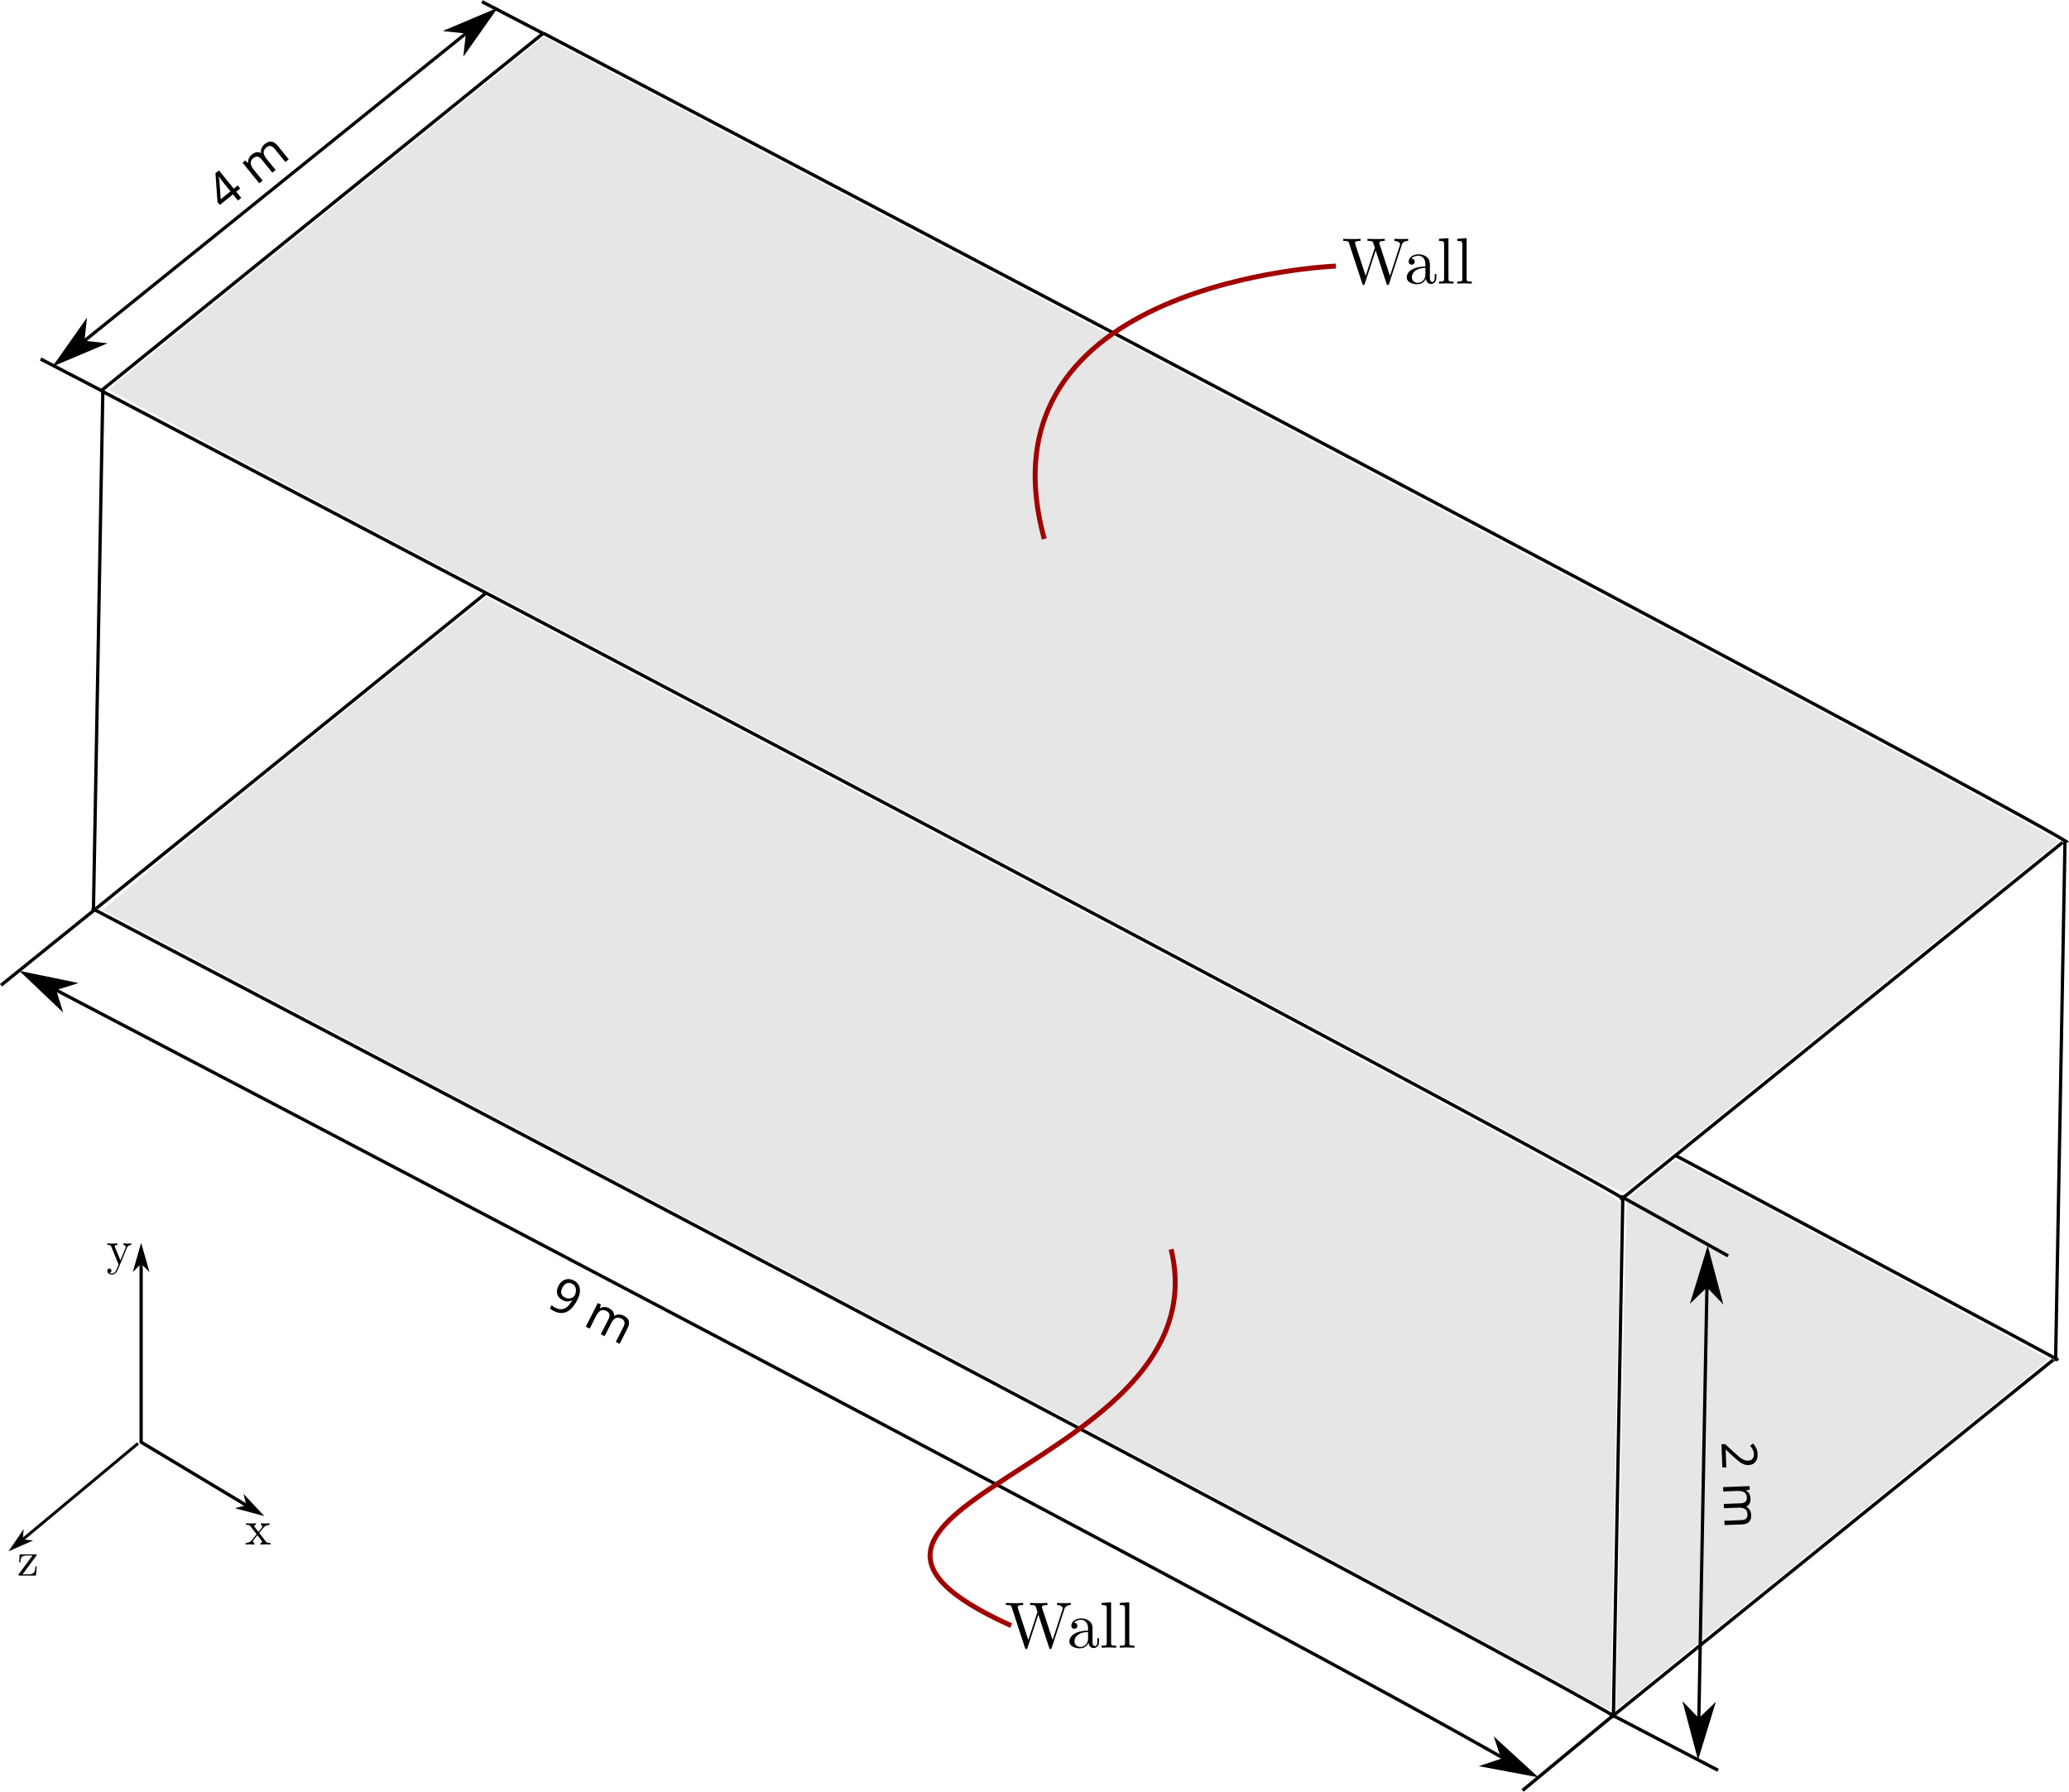
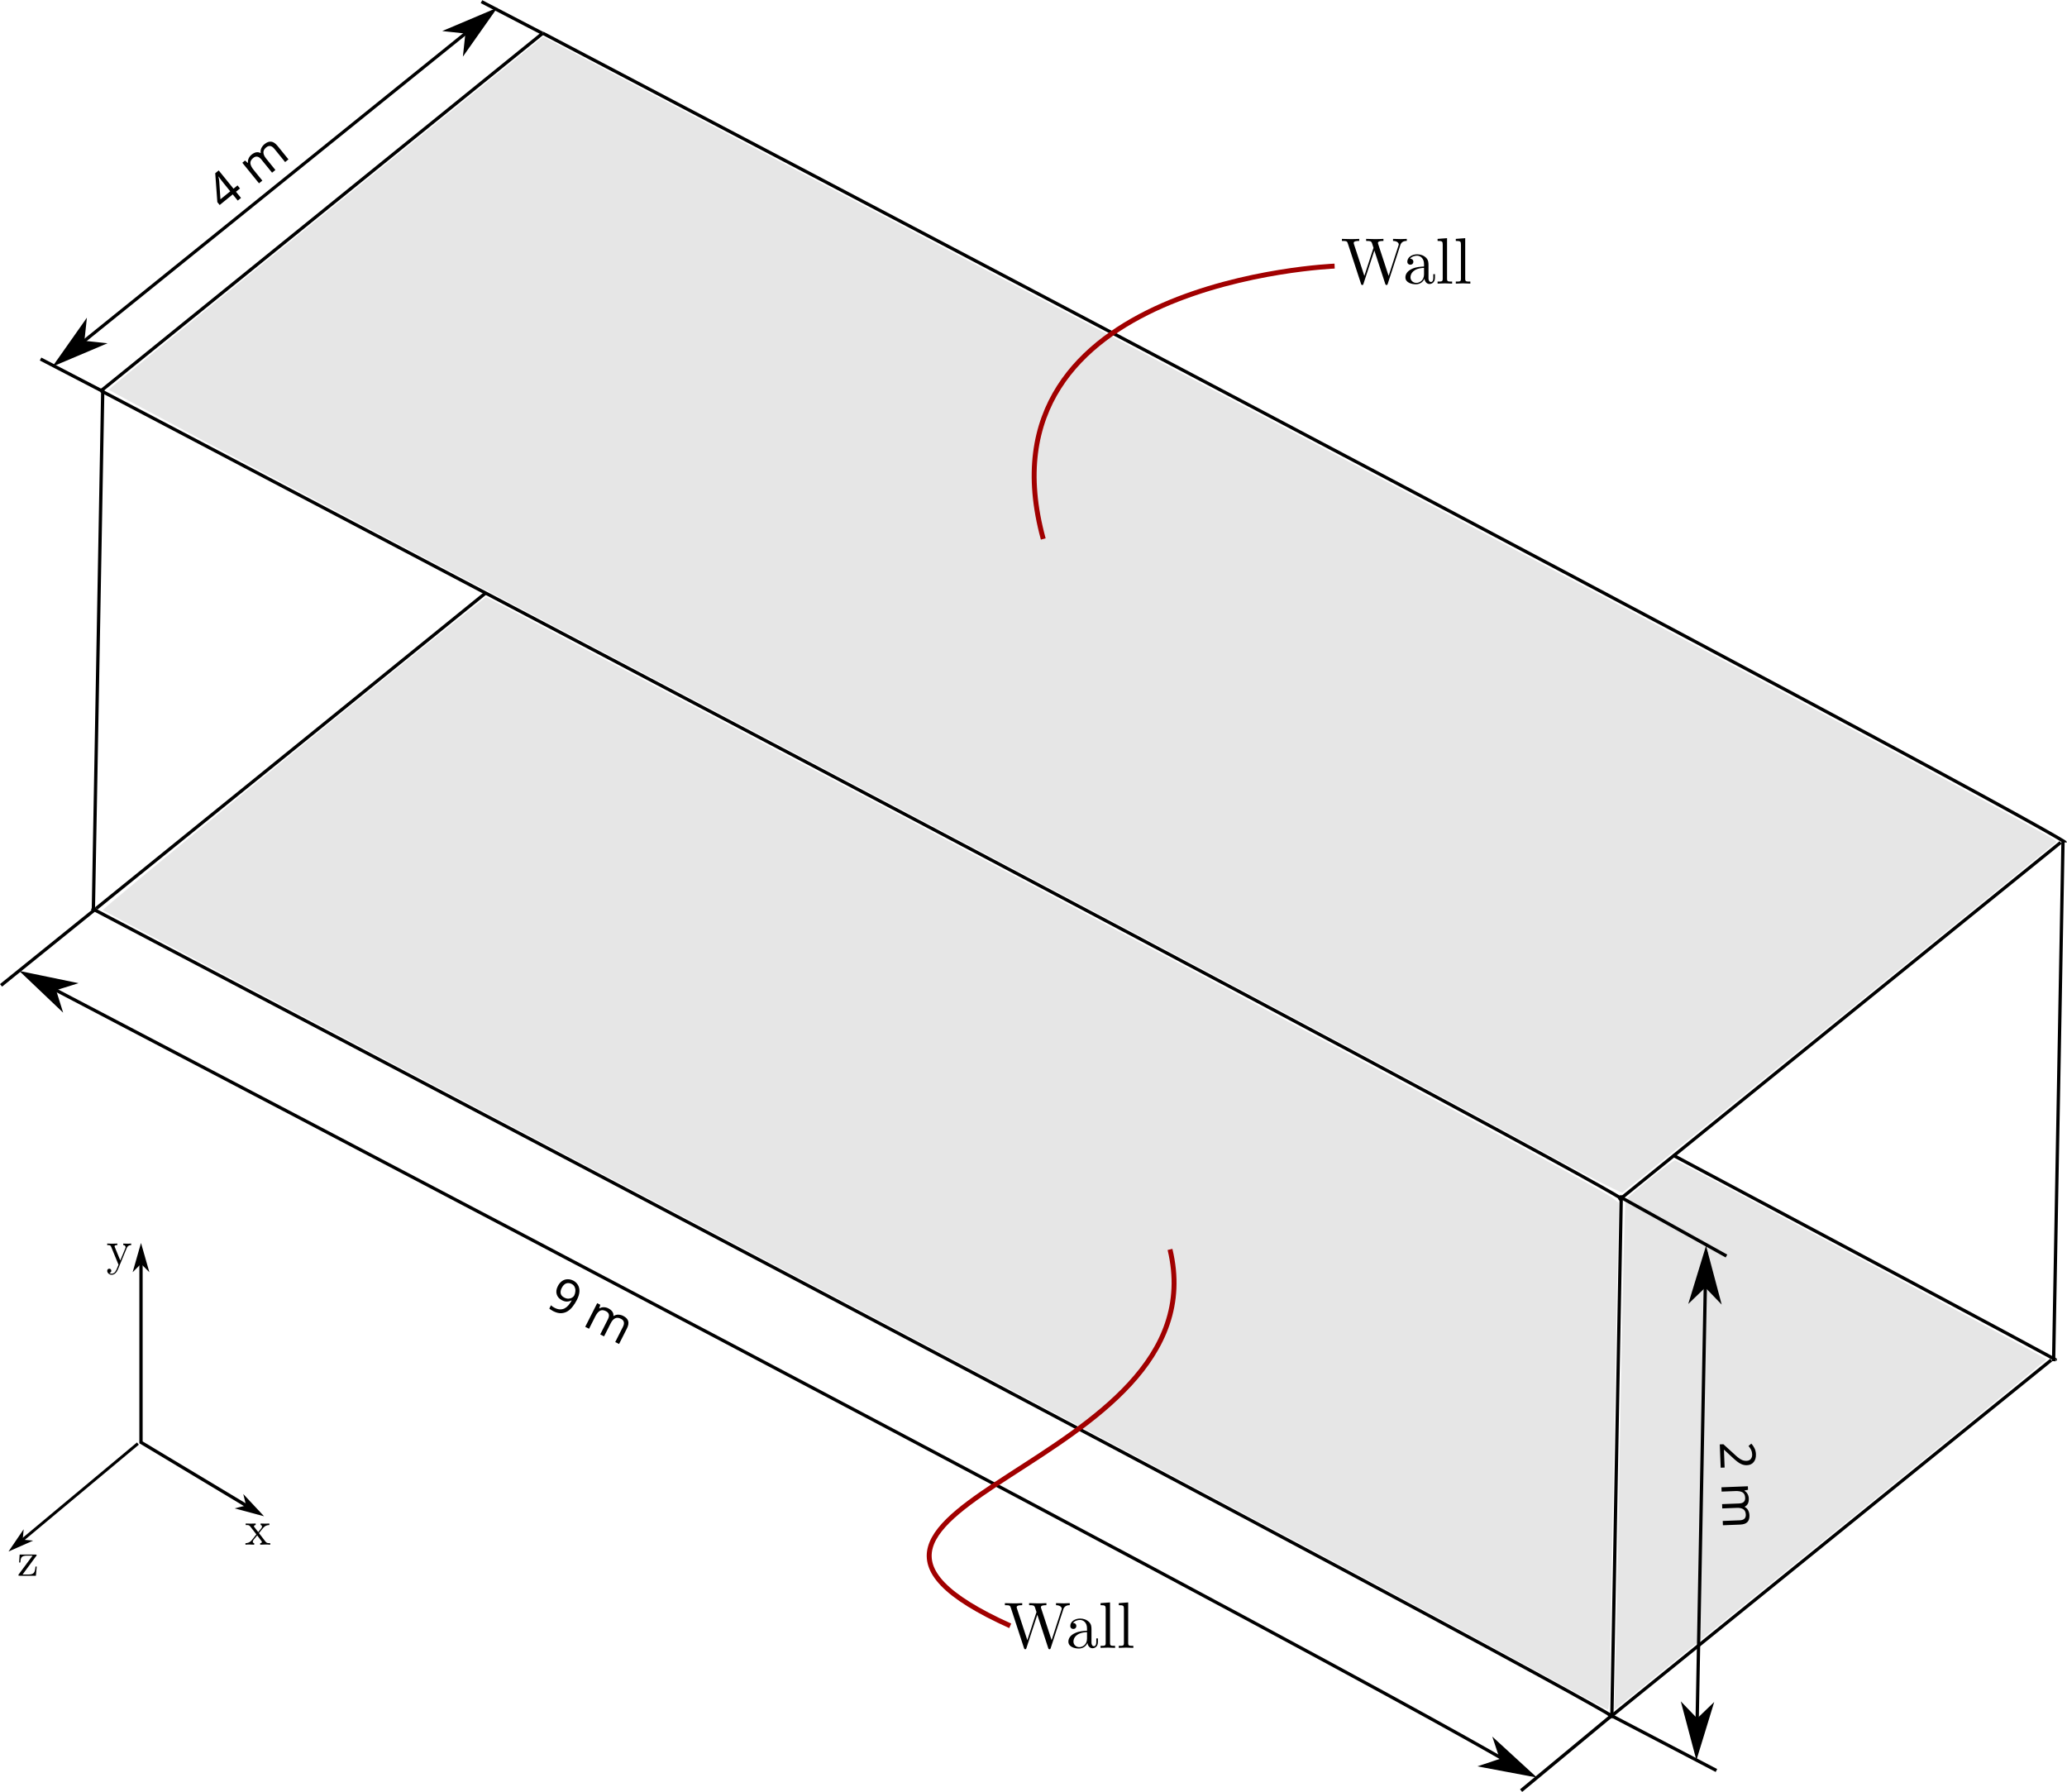
- <svg xmlns="http://www.w3.org/2000/svg" xmlns:ns1="http://www.iki.fi/pav/software/textext/" version="1.1" id="svg2" height="544.082" width="628.365">
+ <svg xmlns="http://www.w3.org/2000/svg" xmlns:ns1="http://www.iki.fi/pav/software/textext/" version="1.1" id="svg2" height="319.323" width="368.407">
  <defs id="defs4">
    <marker orient="auto" refY="0" refX="0" id="Arrow1Mend" style="overflow:visible">
      <path id="path4397" d="M 0,0 5,-5 -12.5,0 5,5 0,0 Z" style="fill-rule:evenodd;stroke:#000000;stroke-width:1pt" transform="matrix(-0.4,0,0,-0.4,-4,0)" />
    </marker>
    <marker style="overflow:visible" id="Arrow1Mstart" refX="0" refY="0" orient="auto">
      <path transform="matrix(0.4,0,0,0.4,4,0)" style="fill-rule:evenodd;stroke:#000000;stroke-width:1pt" d="M 0,0 5,-5 -12.5,0 5,5 0,0 Z" id="path4036" />
    </marker>
    <marker style="overflow:visible" id="Arrow1Lend" refX="0" refY="0" orient="auto">
      <path transform="matrix(-0.8,0,0,-0.8,-10,0)" style="fill-rule:evenodd;stroke:#000000;stroke-width:1pt" d="M 0,0 5,-5 -12.5,0 5,5 0,0 Z" id="path4033" />
    </marker>
    <marker style="overflow:visible" id="Arrow1Lstart" refX="0" refY="0" orient="auto">
      <path transform="matrix(0.8,0,0,0.8,10,0)" style="fill-rule:evenodd;stroke:#000000;stroke-width:1pt" d="M 0,0 5,-5 -12.5,0 5,5 0,0 Z" id="path4030" />
    </marker>
  </defs>
-   <g id="layer1" transform="translate(-103.5636,-185.1392)">
-     <path id="path2985" d="M 134.286,303.791 C 597.143,546.648 597.143,549.505 597.143,549.505" style="fill:none;stroke:#000000;stroke-width:1px;stroke-linecap:butt;stroke-linejoin:miter;stroke-opacity:1" />
-     <path id="path2985-2" d="M 131.429,460.934 C 594.286,703.791 594.286,706.648 594.286,706.648" style="fill:none;stroke:#000000;stroke-width:1px;stroke-linecap:butt;stroke-linejoin:miter;stroke-opacity:1" />
-     <path id="path2985-2-2" d="m 612.102,535.847 c 117.227,62.348 116.469,62.229 116.469,62.229" style="fill:none;stroke:#000000;stroke-width:1px;stroke-linecap:butt;stroke-linejoin:miter;stroke-opacity:1" />
-     <path id="path2985-2-2-3" d="M 268.571,195.219 C 731.429,438.076 731.429,440.934 731.429,440.934" style="fill:none;stroke:#000000;stroke-width:1px;stroke-linecap:butt;stroke-linejoin:miter;stroke-opacity:1" />
-     <path id="path3041" d="M 134.286,303.791 268.571,195.219" style="fill:none;stroke:#000000;stroke-width:1px;stroke-linecap:butt;stroke-linejoin:miter;stroke-opacity:1" />
-     <path id="path3041-7" d="M 132.857,460.934 200,406.648 251.239,365.161" style="fill:none;stroke:#000000;stroke-width:1px;stroke-linecap:butt;stroke-linejoin:miter;stroke-opacity:1" />
-     <path id="path3041-7-0" d="M 592.857,706.648 727.143,598.076" style="fill:none;stroke:#000000;stroke-width:1px;stroke-linecap:butt;stroke-linejoin:miter;stroke-opacity:1" />
-     <path id="path3041-7-0-6" d="M 595.714,549.505 730,440.934" style="fill:none;stroke:#000000;stroke-width:1px;stroke-linecap:butt;stroke-linejoin:miter;stroke-opacity:1" />
-     <path id="path3116" d="m 134.811,303.076 -2.857,157.857" style="fill:none;stroke:#000000;stroke-width:1px;stroke-linecap:butt;stroke-linejoin:miter;stroke-opacity:1" />
-     <path id="path3116-8-1" d="m 730.714,440.576 -2.857,157.857" style="fill:none;stroke:#000000;stroke-width:1px;stroke-linecap:butt;stroke-linejoin:miter;stroke-opacity:1" />
-     <path id="path3116-8-1-4" d="m 596.429,548.076 -2.857,157.857" style="fill:none;stroke:#000000;stroke-width:1px;stroke-linecap:butt;stroke-linejoin:miter;stroke-opacity:1" />
-     <path id="path3201" d="M 569.652,533.219 C 528.51,510.723 413.537,449.705 268.769,373.538 195.998,335.25 136.534,303.704 136.626,303.435 c 0.092,-0.269 29.842,-24.479 66.109,-53.799 l 65.941,-53.31 132.631,69.805 c 142.95,75.236 262.511,138.692 300.873,159.684 27.438,15.014 26.861,14.684 26.395,15.103 -1.427,1.282 -131.222,106.023 -131.78,106.342 -0.393,0.225 -12.607,-6.094 -27.143,-14.042 z" style="opacity:1;fill:#e6e6e6" />
-     <path id="path3203" d="M 566.437,690.224 C 528.492,669.386 409.699,606.321 264.652,530.01 193.545,492.6 135.122,461.765 134.825,461.488 c -0.403,-0.375 77.718,-64.188 113.104,-92.389 l 3.366,-2.682 72.75,38.292 c 136.698,71.951 265.581,140.842 269.803,144.215 l 1.788,1.429 -1.358,70 c -0.747,38.5 -1.37,73.134 -1.385,76.964 -0.015,3.83 -0.268,6.935 -0.563,6.898 -0.295,-0.036 -11.946,-6.332 -25.893,-13.991 l 0,0 z" style="fill:#e6e6e6" />
-     <path id="path3205" d="m 594.627,691.291 c 0.229,-7.195 0.92,-41.849 1.535,-77.01 0.616,-35.161 1.331,-64.307 1.59,-64.77 0.663,-1.186 14.55,-12.352 15.055,-12.106 5.496,2.675 112.907,60.18 112.887,60.436 -0.016,0.203 -23.519,19.333 -52.23,42.512 -28.71,23.179 -58.288,47.065 -65.727,53.082 l -13.526,10.939 0.416,-13.082 z" style="fill:#e6e6e6" />
-     <path id="path3220" d="m 134.464,303.791 -18.571,-9.643 0,0" style="fill:none;stroke:#000000;stroke-width:1px;stroke-linecap:butt;stroke-linejoin:miter;stroke-opacity:1" />
-     <path id="path3220-6" d="m 268.505,195.282 -18.571,-9.643 0,0" style="fill:none;stroke:#000000;stroke-width:1px;stroke-linecap:butt;stroke-linejoin:miter;stroke-opacity:1" />
-     <path id="path3041-3" d="M 120.99,295.251 253.272,188.683" style="fill:none;stroke:#000000;stroke-width:0.983px;stroke-linecap:butt;stroke-linejoin:miter;stroke-opacity:1;marker-start:url(#Arrow1Lstart);marker-end:url(#Arrow1Lend)" />
-     <path id="path4656" d="m 132.878,460.938 -29.002,23.383" style="fill:none;stroke:#000000;stroke-width:0.996;stroke-linecap:butt;stroke-linejoin:miter;stroke-miterlimit:4;stroke-dasharray:none;stroke-opacity:1" />
-     <path id="path4656-4" d="m 593.208,706.284 -27.236,22.542" style="fill:none;stroke:#000000;stroke-width:1.025;stroke-linecap:butt;stroke-linejoin:miter;stroke-miterlimit:4;stroke-dasharray:none;stroke-opacity:1" />
-     <path id="path2985-2-22" d="M 111.132,480.832 C 566.624,718.947 556.103,717.507 569.058,723.984" style="fill:none;stroke:#000000;stroke-width:0.996px;stroke-linecap:butt;stroke-linejoin:miter;stroke-opacity:1;marker-start:url(#Arrow1Lstart);marker-mid:none;marker-end:url(#Arrow1Lend)" />
-     <path id="path6176" d="m 596.004,548.514 c 32.4,17.993 32.4,17.993 32.4,17.993" style="fill:none;stroke:#000000;stroke-width:1px;stroke-linecap:butt;stroke-linejoin:miter;stroke-opacity:1" />
-     <path id="path6176-5" d="m 592.5,705.576 c 32.857,17.143 32.857,17.143 32.857,17.143" style="fill:none;stroke:#000000;stroke-width:1px;stroke-linecap:butt;stroke-linejoin:miter;stroke-opacity:1" />
-     <path id="path3116-8-1-4-5" d="m 622.17,565.324 -2.862,152.318" style="fill:none;stroke:#000000;stroke-width:1;stroke-linecap:butt;stroke-linejoin:miter;stroke-miterlimit:4;stroke-dasharray:none;stroke-opacity:1;marker-start:url(#Arrow1Lstart);marker-end:url(#Arrow1Lend)" />
-     <path id="path4206" d="m 420.714,348.791 c -21.429,-78.571 88.571,-82.857 88.571,-82.857" style="fill:none;stroke:#a10000;stroke-width:1.5;stroke-linecap:butt;stroke-linejoin:miter;stroke-miterlimit:4;stroke-dasharray:none;stroke-opacity:1" />
-     <path id="path4206-3" d="M 410.67,678.791 C 329.831,642.328 475.229,631.167 459.241,564.505" style="fill:none;stroke:#a10000;stroke-width:1.5;stroke-linecap:butt;stroke-linejoin:miter;stroke-miterlimit:4;stroke-dasharray:none;stroke-opacity:1" />
-     <g ns1:preamble="" ns1:text="Wall" word-spacing="normal" letter-spacing="normal" font-size-adjust="none" font-stretch="normal" font-weight="normal" font-variant="normal" font-style="normal" stroke-miterlimit="10.433" xml:space="preserve" transform="matrix(2,0,0,-2,64.28572,1585.714)" id="g4271" style="font-style:normal;font-variant:normal;font-weight:normal;font-stretch:normal;letter-spacing:normal;word-spacing:normal;text-anchor:start;fill:none;stroke:#000000;stroke-linecap:butt;stroke-linejoin:miter;stroke-miterlimit:10.433;stroke-dasharray:none;stroke-dashoffset:0;stroke-opacity:1">
+   <g id="layer1" transform="translate(-103.5632,-409.8982)">
+     <path id="path2985" d="m 121.576,479.535 c 271.371,142.533 271.371,144.21 271.371,144.21" style="fill:none;stroke:#000000;stroke-width:0.587px;stroke-linecap:butt;stroke-linejoin:miter;stroke-opacity:1" />
+     <path id="path2985-2" d="M 119.901,571.762 C 391.271,714.296 391.271,715.973 391.271,715.973" style="fill:none;stroke:#000000;stroke-width:0.587px;stroke-linecap:butt;stroke-linejoin:miter;stroke-opacity:1" />
+     <path id="path2985-2-2" d="m 401.717,615.729 c 68.73,36.592 68.285,36.522 68.285,36.522" style="fill:none;stroke:#000000;stroke-width:0.587px;stroke-linecap:butt;stroke-linejoin:miter;stroke-opacity:1" />
+     <path id="path2985-2-2-3" d="M 200.307,415.814 C 471.677,558.348 471.677,560.024 471.677,560.024" style="fill:none;stroke:#000000;stroke-width:0.587px;stroke-linecap:butt;stroke-linejoin:miter;stroke-opacity:1" />
+     <path id="path3041" d="m 121.576,479.535 78.731,-63.721" style="fill:none;stroke:#000000;stroke-width:0.587px;stroke-linecap:butt;stroke-linejoin:miter;stroke-opacity:1" />
+     <path id="path3041-7" d="m 120.738,571.762 39.365,-31.86 30.041,-24.349" style="fill:none;stroke:#000000;stroke-width:0.587px;stroke-linecap:butt;stroke-linejoin:miter;stroke-opacity:1" />
+     <path id="path3041-7-0" d="m 390.434,715.973 78.731,-63.721" style="fill:none;stroke:#000000;stroke-width:0.587px;stroke-linecap:butt;stroke-linejoin:miter;stroke-opacity:1" />
+     <path id="path3041-7-0-6" d="m 392.109,623.745 78.731,-63.721" style="fill:none;stroke:#000000;stroke-width:0.587px;stroke-linecap:butt;stroke-linejoin:miter;stroke-opacity:1" />
+     <path id="path3116" d="m 121.883,479.116 -1.675,92.647" style="fill:none;stroke:#000000;stroke-width:0.587px;stroke-linecap:butt;stroke-linejoin:miter;stroke-opacity:1" />
+     <path id="path3116-8-1" d="m 471.258,559.815 -1.675,92.647" style="fill:none;stroke:#000000;stroke-width:0.587px;stroke-linecap:butt;stroke-linejoin:miter;stroke-opacity:1" />
+     <path id="path3116-8-1-4" d="m 392.527,622.907 -1.675,92.647" style="fill:none;stroke:#000000;stroke-width:0.587px;stroke-linecap:butt;stroke-linejoin:miter;stroke-opacity:1" />
+     <path id="path3201" d="m 376.828,614.187 c -24.121,-13.203 -91.529,-49.014 -176.406,-93.717 -42.665,-22.471 -77.529,-40.986 -77.475,-41.144 0.054,-0.158 17.496,-14.367 38.759,-31.575 l 38.661,-31.288 77.761,40.969 c 83.811,44.156 153.909,81.398 176.4,93.719 16.087,8.812 15.749,8.618 15.475,8.864 -0.837,0.753 -76.935,62.225 -77.262,62.412 -0.23,0.132 -7.391,-3.576 -15.914,-8.241 z" style="opacity:1;fill:#e6e6e6" />
+     <path id="path3203" d="m 374.944,706.334 c -22.247,-12.23 -91.895,-49.243 -176.935,-94.03 -41.69,-21.956 -75.942,-40.053 -76.117,-40.216 -0.236,-0.22 45.566,-37.672 66.312,-54.224 l 1.973,-1.574 42.653,22.474 c 80.145,42.228 155.709,82.66 158.184,84.64 l 1.048,0.838 -0.796,41.083 c -0.438,22.596 -0.803,42.922 -0.812,45.171 -0.009,2.248 -0.157,4.07 -0.33,4.049 -0.173,-0.021 -7.004,-3.716 -15.181,-8.211 l 0,0 z" style="fill:#e6e6e6" />
+     <path id="path3205" d="m 391.471,706.96 c 0.134,-4.223 0.539,-24.562 0.9,-45.197 0.361,-20.636 0.78,-37.742 0.932,-38.014 0.389,-0.696 8.53,-7.25 8.827,-7.105 3.222,1.57 66.197,35.32 66.185,35.47 -0.009,0.119 -13.789,11.347 -30.622,24.95 -16.833,13.604 -34.174,27.623 -38.535,31.154 l -7.93,6.42 0.244,-7.678 z" style="fill:#e6e6e6" />
+     <path id="path3220" d="m 121.68,479.535 -10.888,-5.659 0,0" style="fill:none;stroke:#000000;stroke-width:0.587px;stroke-linecap:butt;stroke-linejoin:miter;stroke-opacity:1" />
+     <path id="path3220-6" d="m 200.268,415.851 -10.888,-5.659 0,0" style="fill:none;stroke:#000000;stroke-width:0.587px;stroke-linecap:butt;stroke-linejoin:miter;stroke-opacity:1" />
+     <path id="path3041-3" d="m 113.78,474.523 77.556,-62.545" style="fill:none;stroke:#000000;stroke-width:0.577px;stroke-linecap:butt;stroke-linejoin:miter;stroke-opacity:1;marker-start:url(#Arrow1Lstart);marker-end:url(#Arrow1Lend)" />
+     <path id="path4656" d="m 120.751,571.765 -17.004,13.724" style="fill:none;stroke:#000000;stroke-width:0.584;stroke-linecap:butt;stroke-linejoin:miter;stroke-miterlimit:4;stroke-dasharray:none;stroke-opacity:1" />
+     <path id="path4656-4" d="m 390.639,715.759 -15.968,13.23" style="fill:none;stroke:#000000;stroke-width:0.601;stroke-linecap:butt;stroke-linejoin:miter;stroke-miterlimit:4;stroke-dasharray:none;stroke-opacity:1" />
+     <path id="path2985-2-22" d="M 108.001,583.441 C 375.053,723.191 368.885,722.346 376.48,726.147" style="fill:none;stroke:#000000;stroke-width:0.584px;stroke-linecap:butt;stroke-linejoin:miter;stroke-opacity:1;marker-start:url(#Arrow1Lstart);marker-mid:none;marker-end:url(#Arrow1Lend)" />
+     <path id="path6176" d="m 392.279,623.163 c 18.996,10.56 18.996,10.56 18.996,10.56" style="fill:none;stroke:#000000;stroke-width:0.587px;stroke-linecap:butt;stroke-linejoin:miter;stroke-opacity:1" />
+     <path id="path6176-5" d="m 390.224,715.344 c 19.264,10.061 19.264,10.061 19.264,10.061" style="fill:none;stroke:#000000;stroke-width:0.587px;stroke-linecap:butt;stroke-linejoin:miter;stroke-opacity:1" />
+     <path id="path3116-8-1-4-5" d="m 407.619,633.029 -1.678,89.396" style="fill:none;stroke:#000000;stroke-width:0.587;stroke-linecap:butt;stroke-linejoin:miter;stroke-miterlimit:4;stroke-dasharray:none;stroke-opacity:1;marker-start:url(#Arrow1Lstart);marker-end:url(#Arrow1Lend)" />
+     <path id="path4206" d="M 289.507,505.946 C 276.944,459.832 341.436,457.317 341.436,457.317" style="fill:none;stroke:#a10000;stroke-width:0.88;stroke-linecap:butt;stroke-linejoin:miter;stroke-miterlimit:4;stroke-dasharray:none;stroke-opacity:1" />
+     <path id="path4206-3" d="m 283.618,699.623 c -47.396,-21.4 37.851,-27.951 28.477,-67.075" style="fill:none;stroke:#a10000;stroke-width:0.88;stroke-linecap:butt;stroke-linejoin:miter;stroke-miterlimit:4;stroke-dasharray:none;stroke-opacity:1" />
+     <g ns1:preamble="" ns1:text="Wall" word-spacing="normal" letter-spacing="normal" font-size-adjust="none" font-stretch="normal" font-weight="normal" font-variant="normal" font-style="normal" stroke-miterlimit="10.433" xml:space="preserve" transform="matrix(1.172589,0,0,-1.173805,80.53503,1231.899)" id="g4271" style="font-style:normal;font-variant:normal;font-weight:normal;font-stretch:normal;letter-spacing:normal;word-spacing:normal;text-anchor:start;fill:none;stroke:#000000;stroke-linecap:butt;stroke-linejoin:miter;stroke-miterlimit:10.433;stroke-dasharray:none;stroke-dashoffset:0;stroke-opacity:1">
      <path id="path4273" d="m 232.48,663.05 0.01,0.05 0.02,0.05 0.02,0.04 0.02,0.05 0.03,0.04 0.02,0.04 0.03,0.03 0.02,0.04 0.03,0.03 0.03,0.03 0.03,0.03 0.03,0.03 0.03,0.02 0.03,0.02 0.03,0.02 0.04,0.02 0.03,0.02 0.03,0.01 0.04,0.02 0.03,0.01 0.04,0.01 0.03,0.01 0.04,0.01 0.04,0.01 0.03,0 0.04,0.01 0.04,0 0.03,0.01 0.08,0 0.07,0 0,0.31 c -0.3,-0.02 -0.61,-0.03 -0.9,-0.03 -0.29,0 -0.93,0.02 -1.19,0.03 l 0,-0.31 c 0.67,-0.01 0.87,-0.34 0.87,-0.53 0,-0.05 -0.03,-0.13 -0.05,-0.19 l -1.49,-4.59 -1.6,4.87 c -0.01,0.03 -0.03,0.09 -0.03,0.14 0,0.3 0.58,0.3 0.84,0.3 l 0,0.31 c -0.36,-0.03 -1.04,-0.03 -1.41,-0.03 -0.38,0 -0.81,0.02 -1.22,0.03 l 0,-0.31 c 0.57,0 0.78,0 0.9,-0.36 l 0.22,-0.69 -1.39,-4.26 -1.6,4.88 c -0.01,0.04 -0.02,0.1 -0.02,0.13 0,0.3 0.58,0.3 0.84,0.3 l 0,0.31 c -0.36,-0.03 -1.04,-0.03 -1.42,-0.03 -0.37,0 -0.8,0.02 -1.21,0.03 l 0,-0.31 c 0.75,0 0.79,-0.05 0.91,-0.42 l 1.99,-6.08 c 0.03,-0.09 0.06,-0.19 0.19,-0.19 0.14,0 0.15,0.07 0.19,0.2 l 1.65,5.04 1.65,-5.05 c 0.03,-0.09 0.06,-0.19 0.19,-0.19 0.14,0 0.16,0.07 0.2,0.2 z" style="fill:#000000;stroke-width:0" />
      <path id="path4275" d="m 236.16,657.99 0,-0.04 0.01,-0.03 0.01,-0.04 0,-0.04 0.01,-0.04 0.01,-0.03 0.02,-0.04 0.01,-0.03 0.02,-0.04 0.01,-0.03 0.02,-0.04 0.02,-0.03 0.02,-0.03 0.02,-0.04 0.02,-0.03 0.03,-0.03 0.02,-0.02 0.03,-0.03 0.02,-0.03 0.03,-0.02 0.03,-0.02 0.03,-0.03 0.04,-0.02 0.03,-0.01 0.04,-0.02 0.03,-0.01 0.04,-0.02 0.04,-0.01 0.04,0 0.04,-0.01 0.04,0 0.04,-0.01 c 0.21,0 0.82,0.14 0.82,0.95 l 0,0.55 -0.25,0 0,-0.55 c 0,-0.58 -0.25,-0.64 -0.36,-0.64 -0.33,0 -0.37,0.45 -0.37,0.5 l 0,1.99 c 0,0.41 0,0.8 -0.35,1.17 -0.39,0.39 -0.89,0.54 -1.37,0.54 -0.81,0 -1.5,-0.46 -1.5,-1.12 0,-0.29 0.2,-0.46 0.46,-0.46 0.28,0 0.46,0.19 0.46,0.45 0,0.12 -0.05,0.45 -0.51,0.46 0.27,0.35 0.75,0.46 1.07,0.46 0.49,0 1.06,-0.39 1.06,-1.27 l 0,-0.37 0,-0.21 0,-0.99 c 0,-0.95 -0.72,-1.29 -1.17,-1.29 -0.48,0 -0.89,0.35 -0.89,0.85 0,0.54 0.42,1.37 2.06,1.43 l 0,0 0,0.21 c -0.51,-0.03 -1.21,-0.06 -1.83,-0.36 -0.75,-0.34 -1,-0.85 -1,-1.29 0,-0.81 0.97,-1.05 1.59,-1.05 0.66,0 1.12,0.39 1.31,0.86 z" style="fill:#000000;stroke-width:0" />
      <path id="path4277" d="m 239.59,664.13 -1.44,-0.11 0,-0.31 c 0.7,0 0.78,-0.07 0.78,-0.55 l 0,-5.17 c 0,-0.45 -0.11,-0.45 -0.78,-0.45 l 0,-0.31 c 0.33,0.01 0.86,0.04 1.11,0.04 0.25,0 0.73,-0.03 1.1,-0.04 l 0,0.31 c -0.66,0 -0.77,0 -0.77,0.45 z" style="fill:#000000;stroke-width:0" />
      <path id="path4279" d="m 242.35,664.13 -1.43,-0.11 0,-0.31 c 0.7,0 0.78,-0.07 0.78,-0.55 l 0,-5.17 c 0,-0.45 -0.11,-0.45 -0.78,-0.45 l 0,-0.31 c 0.33,0.01 0.86,0.04 1.11,0.04 0.24,0 0.73,-0.03 1.1,-0.04 l 0,0.31 c -0.67,0 -0.78,0 -0.78,0.45 z" style="fill:#000000;stroke-width:0" />
    </g>
-     <g ns1:preamble="" ns1:text="Wall" word-spacing="normal" letter-spacing="normal" font-size-adjust="none" font-stretch="normal" font-weight="normal" font-variant="normal" font-style="normal" stroke-miterlimit="10.433" xml:space="preserve" transform="matrix(2,0,0,-2,-38.16857,1999.941)" id="g4271-3" style="font-style:normal;font-variant:normal;font-weight:normal;font-stretch:normal;letter-spacing:normal;word-spacing:normal;text-anchor:start;fill:none;stroke:#000000;stroke-linecap:butt;stroke-linejoin:miter;stroke-miterlimit:10.433;stroke-dasharray:none;stroke-dashoffset:0;stroke-opacity:1">
+     <g ns1:preamble="" ns1:text="Wall" word-spacing="normal" letter-spacing="normal" font-size-adjust="none" font-stretch="normal" font-weight="normal" font-variant="normal" font-style="normal" stroke-miterlimit="10.433" xml:space="preserve" transform="matrix(1.172589,0,0,-1.173805,20.46664,1475.009)" id="g4271-3" style="font-style:normal;font-variant:normal;font-weight:normal;font-stretch:normal;letter-spacing:normal;word-spacing:normal;text-anchor:start;fill:none;stroke:#000000;stroke-linecap:butt;stroke-linejoin:miter;stroke-miterlimit:10.433;stroke-dasharray:none;stroke-dashoffset:0;stroke-opacity:1">
      <path id="path4273-0" d="m 232.48,663.05 0.01,0.05 0.02,0.05 0.02,0.04 0.02,0.05 0.03,0.04 0.02,0.04 0.03,0.03 0.02,0.04 0.03,0.03 0.03,0.03 0.03,0.03 0.03,0.03 0.03,0.02 0.03,0.02 0.03,0.02 0.04,0.02 0.03,0.02 0.03,0.01 0.04,0.02 0.03,0.01 0.04,0.01 0.03,0.01 0.04,0.01 0.04,0.01 0.03,0 0.04,0.01 0.04,0 0.03,0.01 0.08,0 0.07,0 0,0.31 c -0.3,-0.02 -0.61,-0.03 -0.9,-0.03 -0.29,0 -0.93,0.02 -1.19,0.03 l 0,-0.31 c 0.67,-0.01 0.87,-0.34 0.87,-0.53 0,-0.05 -0.03,-0.13 -0.05,-0.19 l -1.49,-4.59 -1.6,4.87 c -0.01,0.03 -0.03,0.09 -0.03,0.14 0,0.3 0.58,0.3 0.84,0.3 l 0,0.31 c -0.36,-0.03 -1.04,-0.03 -1.41,-0.03 -0.38,0 -0.81,0.02 -1.22,0.03 l 0,-0.31 c 0.57,0 0.78,0 0.9,-0.36 l 0.22,-0.69 -1.39,-4.26 -1.6,4.88 c -0.01,0.04 -0.02,0.1 -0.02,0.13 0,0.3 0.58,0.3 0.84,0.3 l 0,0.31 c -0.36,-0.03 -1.04,-0.03 -1.42,-0.03 -0.37,0 -0.8,0.02 -1.21,0.03 l 0,-0.31 c 0.75,0 0.79,-0.05 0.91,-0.42 l 1.99,-6.08 c 0.03,-0.09 0.06,-0.19 0.19,-0.19 0.14,0 0.15,0.07 0.19,0.2 l 1.65,5.04 1.65,-5.05 c 0.03,-0.09 0.06,-0.19 0.19,-0.19 0.14,0 0.16,0.07 0.2,0.2 z" style="fill:#000000;stroke-width:0" />
      <path id="path4275-8" d="m 236.16,657.99 0,-0.04 0.01,-0.03 0.01,-0.04 0,-0.04 0.01,-0.04 0.01,-0.03 0.02,-0.04 0.01,-0.03 0.02,-0.04 0.01,-0.03 0.02,-0.04 0.02,-0.03 0.02,-0.03 0.02,-0.04 0.02,-0.03 0.03,-0.03 0.02,-0.02 0.03,-0.03 0.02,-0.03 0.03,-0.02 0.03,-0.02 0.03,-0.03 0.04,-0.02 0.03,-0.01 0.04,-0.02 0.03,-0.01 0.04,-0.02 0.04,-0.01 0.04,0 0.04,-0.01 0.04,0 0.04,-0.01 c 0.21,0 0.82,0.14 0.82,0.95 l 0,0.55 -0.25,0 0,-0.55 c 0,-0.58 -0.25,-0.64 -0.36,-0.64 -0.33,0 -0.37,0.45 -0.37,0.5 l 0,1.99 c 0,0.41 0,0.8 -0.35,1.17 -0.39,0.39 -0.89,0.54 -1.37,0.54 -0.81,0 -1.5,-0.46 -1.5,-1.12 0,-0.29 0.2,-0.46 0.46,-0.46 0.28,0 0.46,0.19 0.46,0.45 0,0.12 -0.05,0.45 -0.51,0.46 0.27,0.35 0.75,0.46 1.07,0.46 0.49,0 1.06,-0.39 1.06,-1.27 l 0,-0.37 0,-0.21 0,-0.99 c 0,-0.95 -0.72,-1.29 -1.17,-1.29 -0.48,0 -0.89,0.35 -0.89,0.85 0,0.54 0.42,1.37 2.06,1.43 l 0,0 0,0.21 c -0.51,-0.03 -1.21,-0.06 -1.83,-0.36 -0.75,-0.34 -1,-0.85 -1,-1.29 0,-0.81 0.97,-1.05 1.59,-1.05 0.66,0 1.12,0.39 1.31,0.86 z" style="fill:#000000;stroke-width:0" />
      <path id="path4277-6" d="m 239.59,664.13 -1.44,-0.11 0,-0.31 c 0.7,0 0.78,-0.07 0.78,-0.55 l 0,-5.17 c 0,-0.45 -0.11,-0.45 -0.78,-0.45 l 0,-0.31 c 0.33,0.01 0.86,0.04 1.11,0.04 0.25,0 0.73,-0.03 1.1,-0.04 l 0,0.31 c -0.66,0 -0.77,0 -0.77,0.45 z" style="fill:#000000;stroke-width:0" />
      <path id="path4279-4" d="m 242.35,664.13 -1.43,-0.11 0,-0.31 c 0.7,0 0.78,-0.07 0.78,-0.55 l 0,-5.17 c 0,-0.45 -0.11,-0.45 -0.78,-0.45 l 0,-0.31 c 0.33,0.01 0.86,0.04 1.11,0.04 0.24,0 0.73,-0.03 1.1,-0.04 l 0,0.31 c -0.67,0 -0.78,0 -0.78,0.45 z" style="fill:#000000;stroke-width:0" />
    </g>
-     <path style="fill:none;stroke:#000000;stroke-width:1px;stroke-linecap:butt;stroke-linejoin:miter;stroke-opacity:1;marker-start:url(#Arrow1Mstart);marker-end:url(#Arrow1Mend)" d="m 146.429,564.505 0,58.571 35.714,21.429" id="path4380" />
-     <path style="fill:none;stroke:#000000;stroke-width:0.887px;stroke-linecap:butt;stroke-linejoin:miter;stroke-opacity:1;marker-end:url(#Arrow1Mend)" d="m 145.485,623.448 -37.996,31.663" id="path4382" />
-     <g ns1:preamble="" ns1:text="x y z" word-spacing="normal" letter-spacing="normal" font-size-adjust="none" font-stretch="normal" font-weight="normal" font-variant="normal" font-style="normal" stroke-miterlimit="10.433" xml:space="preserve" transform="matrix(1.5,0,0,-1.5,-292.1429,1295.714)" id="g5579" style="font-style:normal;font-variant:normal;font-weight:normal;font-stretch:normal;letter-spacing:normal;word-spacing:normal;text-anchor:start;fill:none;stroke:#000000;stroke-linecap:butt;stroke-linejoin:miter;stroke-miterlimit:10.433;stroke-dasharray:none;stroke-dashoffset:0;stroke-opacity:1">
+     <path style="fill:none;stroke:#000000;stroke-width:0.587px;stroke-linecap:butt;stroke-linejoin:miter;stroke-opacity:1;marker-start:url(#Arrow1Mstart);marker-end:url(#Arrow1Mend)" d="m 128.695,632.549 0,34.376 20.939,12.576" id="path4380" />
+     <path style="fill:none;stroke:#000000;stroke-width:0.52px;stroke-linecap:butt;stroke-linejoin:miter;stroke-opacity:1;marker-end:url(#Arrow1Mend)" d="m 128.142,667.143 -22.277,18.583" id="path4382" />
+     <g ns1:preamble="" ns1:text="x y z" word-spacing="normal" letter-spacing="normal" font-size-adjust="none" font-stretch="normal" font-weight="normal" font-variant="normal" font-style="normal" stroke-miterlimit="10.433" xml:space="preserve" transform="matrix(0.8794418,0,0,-0.8803534,-128.4371,1061.697)" id="g5579" style="font-style:normal;font-variant:normal;font-weight:normal;font-stretch:normal;letter-spacing:normal;word-spacing:normal;text-anchor:start;fill:none;stroke:#000000;stroke-linecap:butt;stroke-linejoin:miter;stroke-miterlimit:10.433;stroke-dasharray:none;stroke-dashoffset:0;stroke-opacity:1">
      <path id="path5581" d="m 316.29,430.046 0.05,0.07 0.06,0.08 0.06,0.07 0.06,0.08 0.13,0.15 0.06,0.08 0.06,0.08 0.06,0.07 0.06,0.07 0.05,0.07 0.06,0.07 0.03,0.03 0.03,0.03 0.02,0.04 0.03,0.03 0.02,0.02 0.03,0.03 0.02,0.03 0.02,0.02 c 0.31,0.36 0.72,0.51 1.19,0.52 l 0,0.31 c -0.26,-0.02 -0.56,-0.03 -0.82,-0.03 -0.3,0 -0.83,0.02 -0.95,0.03 l 0,-0.31 c 0.2,-0.02 0.28,-0.15 0.28,-0.31 0,-0.16 -0.1,-0.29 -0.14,-0.35 l -0.62,-0.77 -0.78,1 c -0.09,0.1 -0.09,0.12 -0.09,0.18 0,0.15 0.15,0.24 0.35,0.25 l 0,0.31 c -0.26,-0.01 -0.91,-0.03 -1.07,-0.03 -0.21,0 -0.68,0.01 -0.95,0.03 l 0,-0.31 c 0.7,0 0.71,-0.01 1.17,-0.61 l 0.99,-1.28 -0.94,-1.18 c -0.47,-0.58 -1.06,-0.6 -1.27,-0.6 l 0,-0.31 c 0.26,0.03 0.57,0.04 0.83,0.04 0.29,0 0.7,-0.03 0.94,-0.04 l 0,0.31 c -0.22,0.03 -0.29,0.16 -0.29,0.31 0,0.22 0.29,0.55 0.9,1.26 l 0.75,-0.99 c 0.08,-0.11 0.21,-0.27 0.21,-0.33 0,-0.09 -0.09,-0.24 -0.35,-0.25 l 0,-0.31 c 0.3,0.01 0.85,0.04 1.07,0.04 0.27,0 0.66,-0.01 0.96,-0.04 l 0,0.31 c -0.54,0 -0.72,0.02 -0.95,0.31 z" style="fill:#000000;stroke-width:0" />
      <path id="path5583" d="m 289.473,487.713 0.01,0.03 0.01,0.03 0.01,0.03 0.02,0.02 0.01,0.03 0.02,0.02 0.01,0.03 0.01,0.02 0.03,0.04 0.03,0.04 0.04,0.04 0.03,0.04 0.03,0.03 0.03,0.03 0.04,0.02 0.03,0.03 0.04,0.02 0.03,0.02 0.03,0.02 0.04,0.02 0.03,0.01 0.03,0.01 0.04,0.01 0.03,0.01 0.03,0.01 0.03,0.01 0.03,0 0.03,0.01 0.02,0 0.03,0 0.02,0.01 0.03,0 0.02,0 0.02,0 0.02,0 0.01,0 0,0.31 c -0.23,-0.02 -0.52,-0.03 -0.74,-0.03 -0.18,0 -0.65,0.02 -0.87,0.03 l 0,-0.31 c 0.31,-0.01 0.47,-0.18 0.47,-0.43 0,-0.1 -0.01,-0.12 -0.06,-0.24 l -1.01,-2.44 -1.1,2.67 c -0.04,0.1 -0.06,0.14 -0.06,0.18 0,0.26 0.37,0.26 0.56,0.26 l 0,0.31 c -0.26,-0.01 -0.92,-0.03 -1.09,-0.03 -0.27,0 -0.67,0.01 -0.96,0.03 l 0,-0.31 c 0.47,0 0.66,0 0.8,-0.35 l 1.49,-3.63 c -0.04,-0.12 -0.18,-0.45 -0.24,-0.58 -0.22,-0.55 -0.5,-1.23 -1.14,-1.23 -0.05,0 -0.28,0 -0.46,0.18 0.3,0.04 0.38,0.25 0.38,0.41 0,0.26 -0.19,0.42 -0.41,0.42 -0.2,0 -0.42,-0.13 -0.42,-0.43 0,-0.44 0.42,-0.8 0.91,-0.8 0.63,0 1.04,0.57 1.28,1.13 z" style="fill:#000000;stroke-width:0" />
      <path id="path5585" d="m 271.137,425.41 0.01,0 0,0.01 0.01,0 0,0.01 0,0 0.01,0.01 0,0 0,0.01 0.01,0 0,0 0,0.01 0.01,0 0,0 0,0.01 0.01,0.01 0,0 0,0.01 0.01,0 0,0.01 0,0 0.01,0.01 0,0 0,0.01 0,0 0.01,0.01 0,0 0,0.01 0,0 0,0 0,0.01 0,0 0,0.01 0,0 0,0.01 0,0.01 c 0,0.13 -0.08,0.13 -0.26,0.13 l -3.18,0 -0.11,-1.6 0.25,0 c 0.06,1.01 0.25,1.38 1.34,1.38 l 1.14,0 -2.78,-3.75 c -0.09,-0.11 -0.09,-0.13 -0.09,-0.18 0,-0.14 0.07,-0.14 0.26,-0.14 l 3.28,0 0.17,1.86 -0.25,0 c -0.09,-1.17 -0.29,-1.61 -1.45,-1.61 l -1.17,0 z" style="fill:#000000;stroke-width:0" />
    </g>
-     <text xml:space="preserve" style="font-style:normal;font-weight:normal;font-size:15px;line-height:125%;font-family:Sans;letter-spacing:0px;word-spacing:0px;fill:#000000;fill-opacity:1;stroke:none;stroke-width:1px;stroke-linecap:butt;stroke-linejoin:miter;stroke-opacity:1" x="-24.075" y="301.844" id="text4215" transform="matrix(0.7761978,-0.6304894,0.6304894,0.7761978,0,0)">
-       <tspan id="tspan4217" x="-24.075" y="301.844">4 m</tspan>
+     <text xml:space="preserve" style="font-style:normal;font-weight:normal;font-size:8.799px;line-height:125%;font-family:Sans;letter-spacing:0px;word-spacing:0px;fill:#000000;fill-opacity:1;stroke:none;stroke-width:1px;stroke-linecap:butt;stroke-linejoin:miter;stroke-opacity:1" x="-170.679" y="437.789" id="text4215" transform="matrix(0.7757959,-0.6308161,0.6301629,0.7766,0,0)">
+       <tspan id="tspan4217" x="-170.679" y="437.789">4 m</tspan>
    </text>
-     <text xml:space="preserve" style="font-style:normal;font-weight:normal;font-size:15px;line-height:125%;font-family:Sans;letter-spacing:0px;word-spacing:0px;fill:#000000;fill-opacity:1;stroke:none;stroke-width:1px;stroke-linecap:butt;stroke-linejoin:miter;stroke-opacity:1" x="503.25" y="397.073" id="text4215-9" transform="matrix(0.8918384,0.4523541,-0.4523541,0.8918384,0,0)">
-       <tspan id="tspan4217-1" x="503.25" y="397.073">9 m</tspan>
+     <text xml:space="preserve" style="font-style:normal;font-weight:normal;font-size:8.799px;line-height:125%;font-family:Sans;letter-spacing:0px;word-spacing:0px;fill:#000000;fill-opacity:1;stroke:none;stroke-width:1px;stroke-linecap:butt;stroke-linejoin:miter;stroke-opacity:1" x="469.632" y="482.049" id="text4215-9" transform="matrix(0.8913766,0.4525885,-0.4521198,0.8923005,0,0)">
+       <tspan id="tspan4217-1" x="469.632" y="482.049">9 m</tspan>
    </text>
-     <text xml:space="preserve" style="font-style:normal;font-weight:normal;font-size:15px;line-height:125%;font-family:Sans;letter-spacing:0px;word-spacing:0px;fill:#000000;fill-opacity:1;stroke:none;stroke-width:1px;stroke-linecap:butt;stroke-linejoin:miter;stroke-opacity:1" x="646.677" y="-601.851" id="text4215-9-0" transform="matrix(0.03857464,0.9992557,-0.9992557,0.03857464,0,0)">
-       <tspan id="tspan4217-1-8" x="646.677" y="-601.851">2 m</tspan>
+     <text xml:space="preserve" style="font-style:normal;font-weight:normal;font-size:8.799px;line-height:125%;font-family:Sans;letter-spacing:0px;word-spacing:0px;fill:#000000;fill-opacity:1;stroke:none;stroke-width:1px;stroke-linecap:butt;stroke-linejoin:miter;stroke-opacity:1" x="681.853" y="-384.265" id="text4215-9-0" transform="matrix(0.03855466,0.9997735,-0.9987382,0.03859462,0,0)">
+       <tspan id="tspan4217-1-8" x="681.853" y="-384.265">2 m</tspan>
    </text>
  </g>
</svg>
